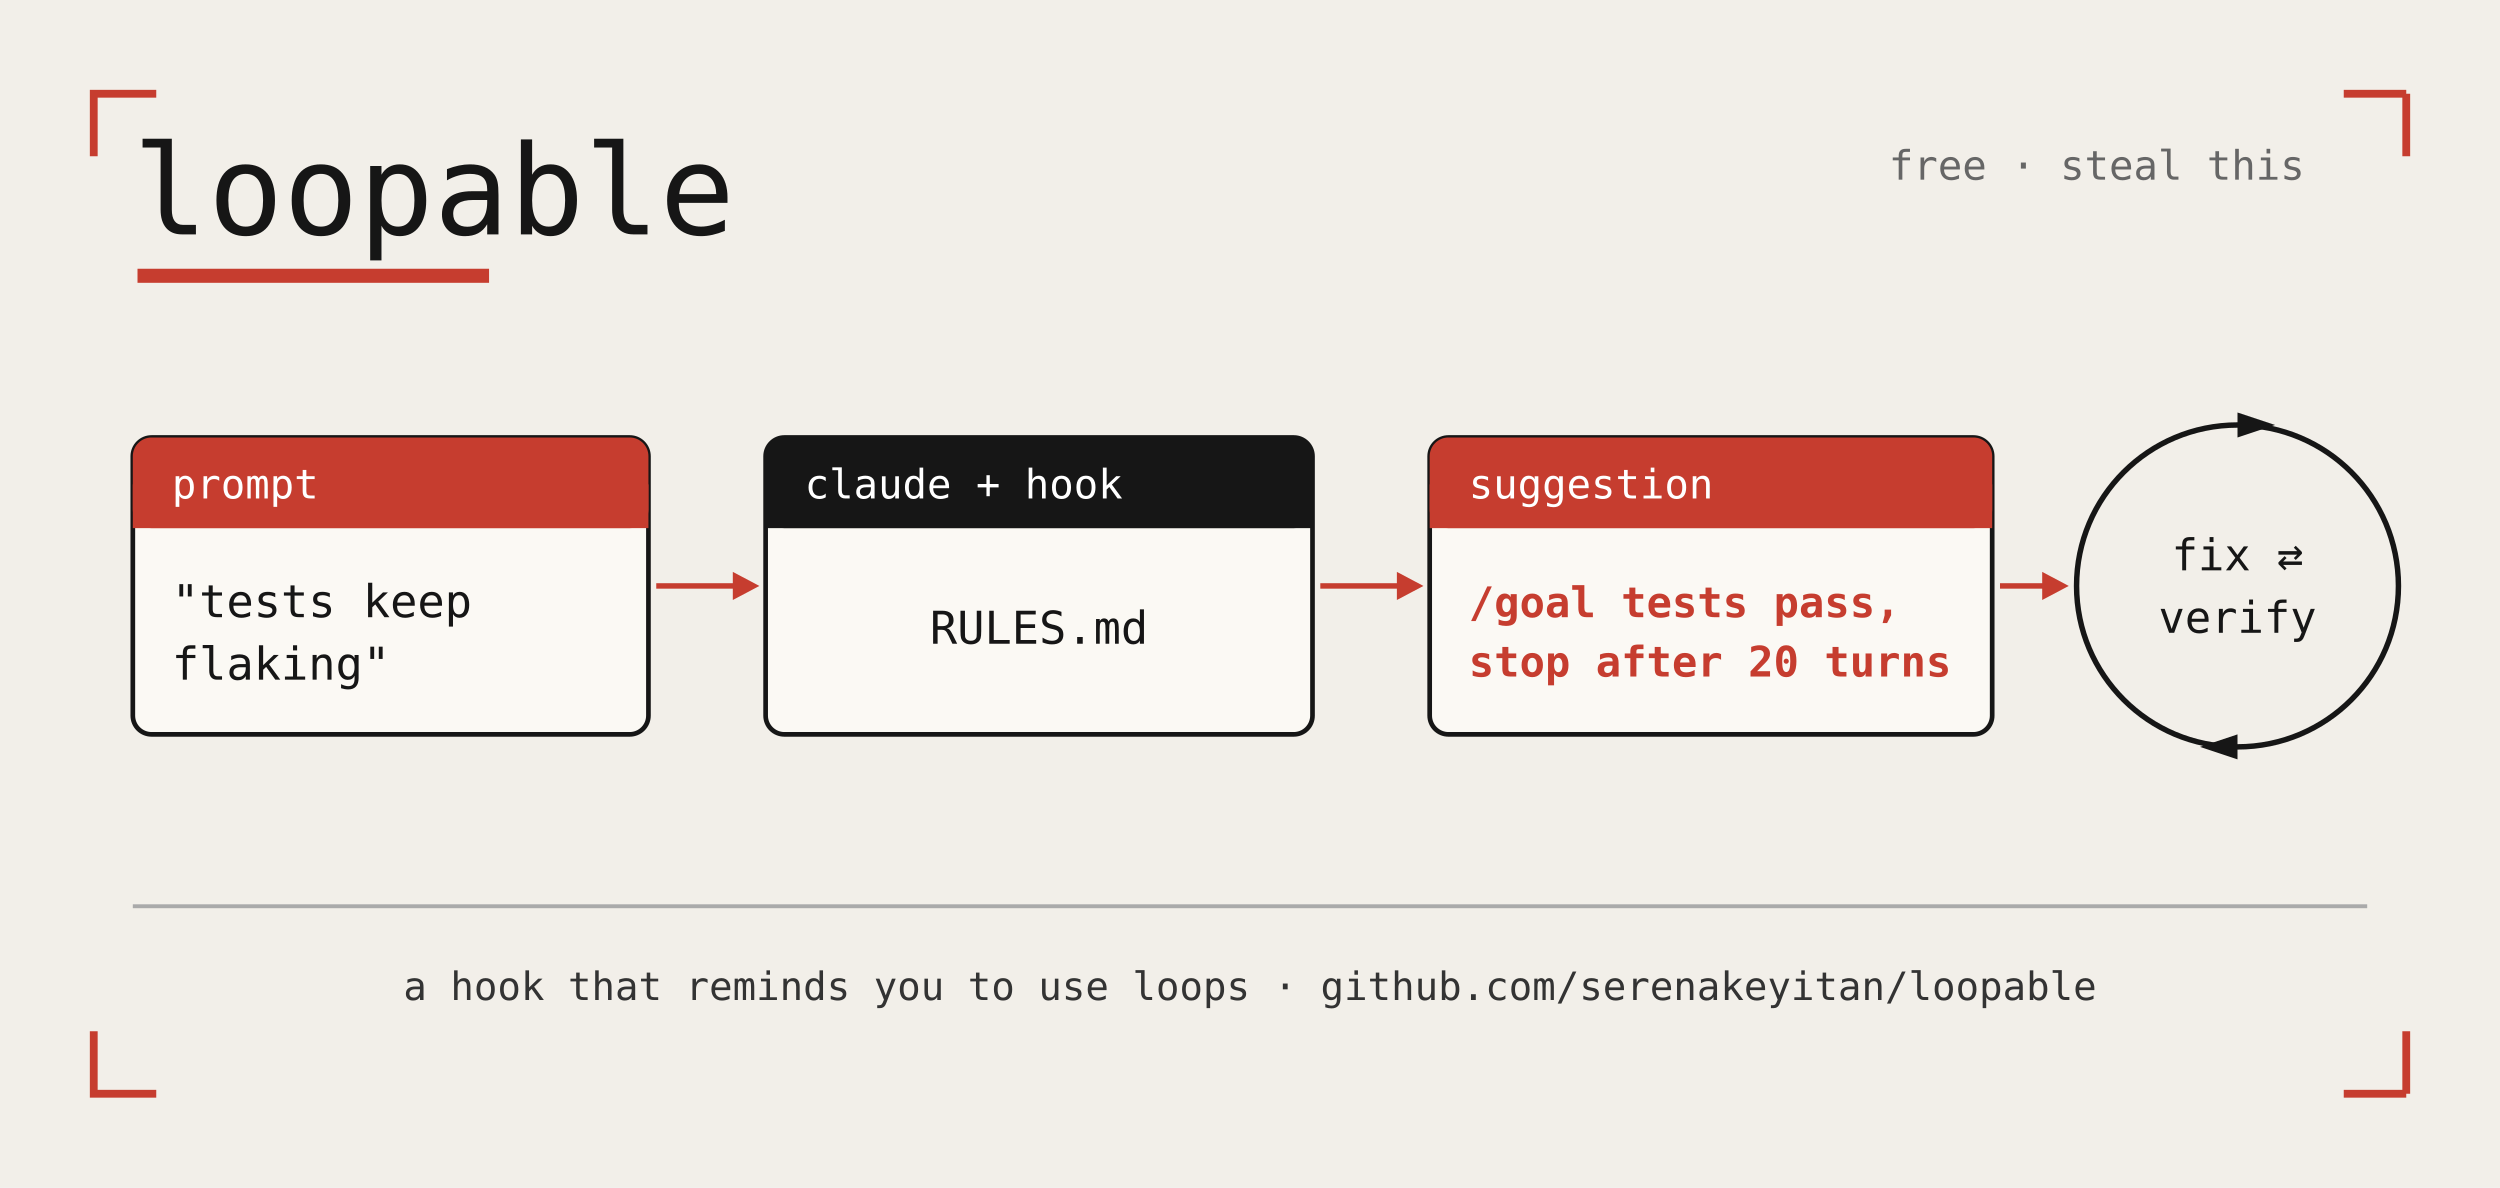
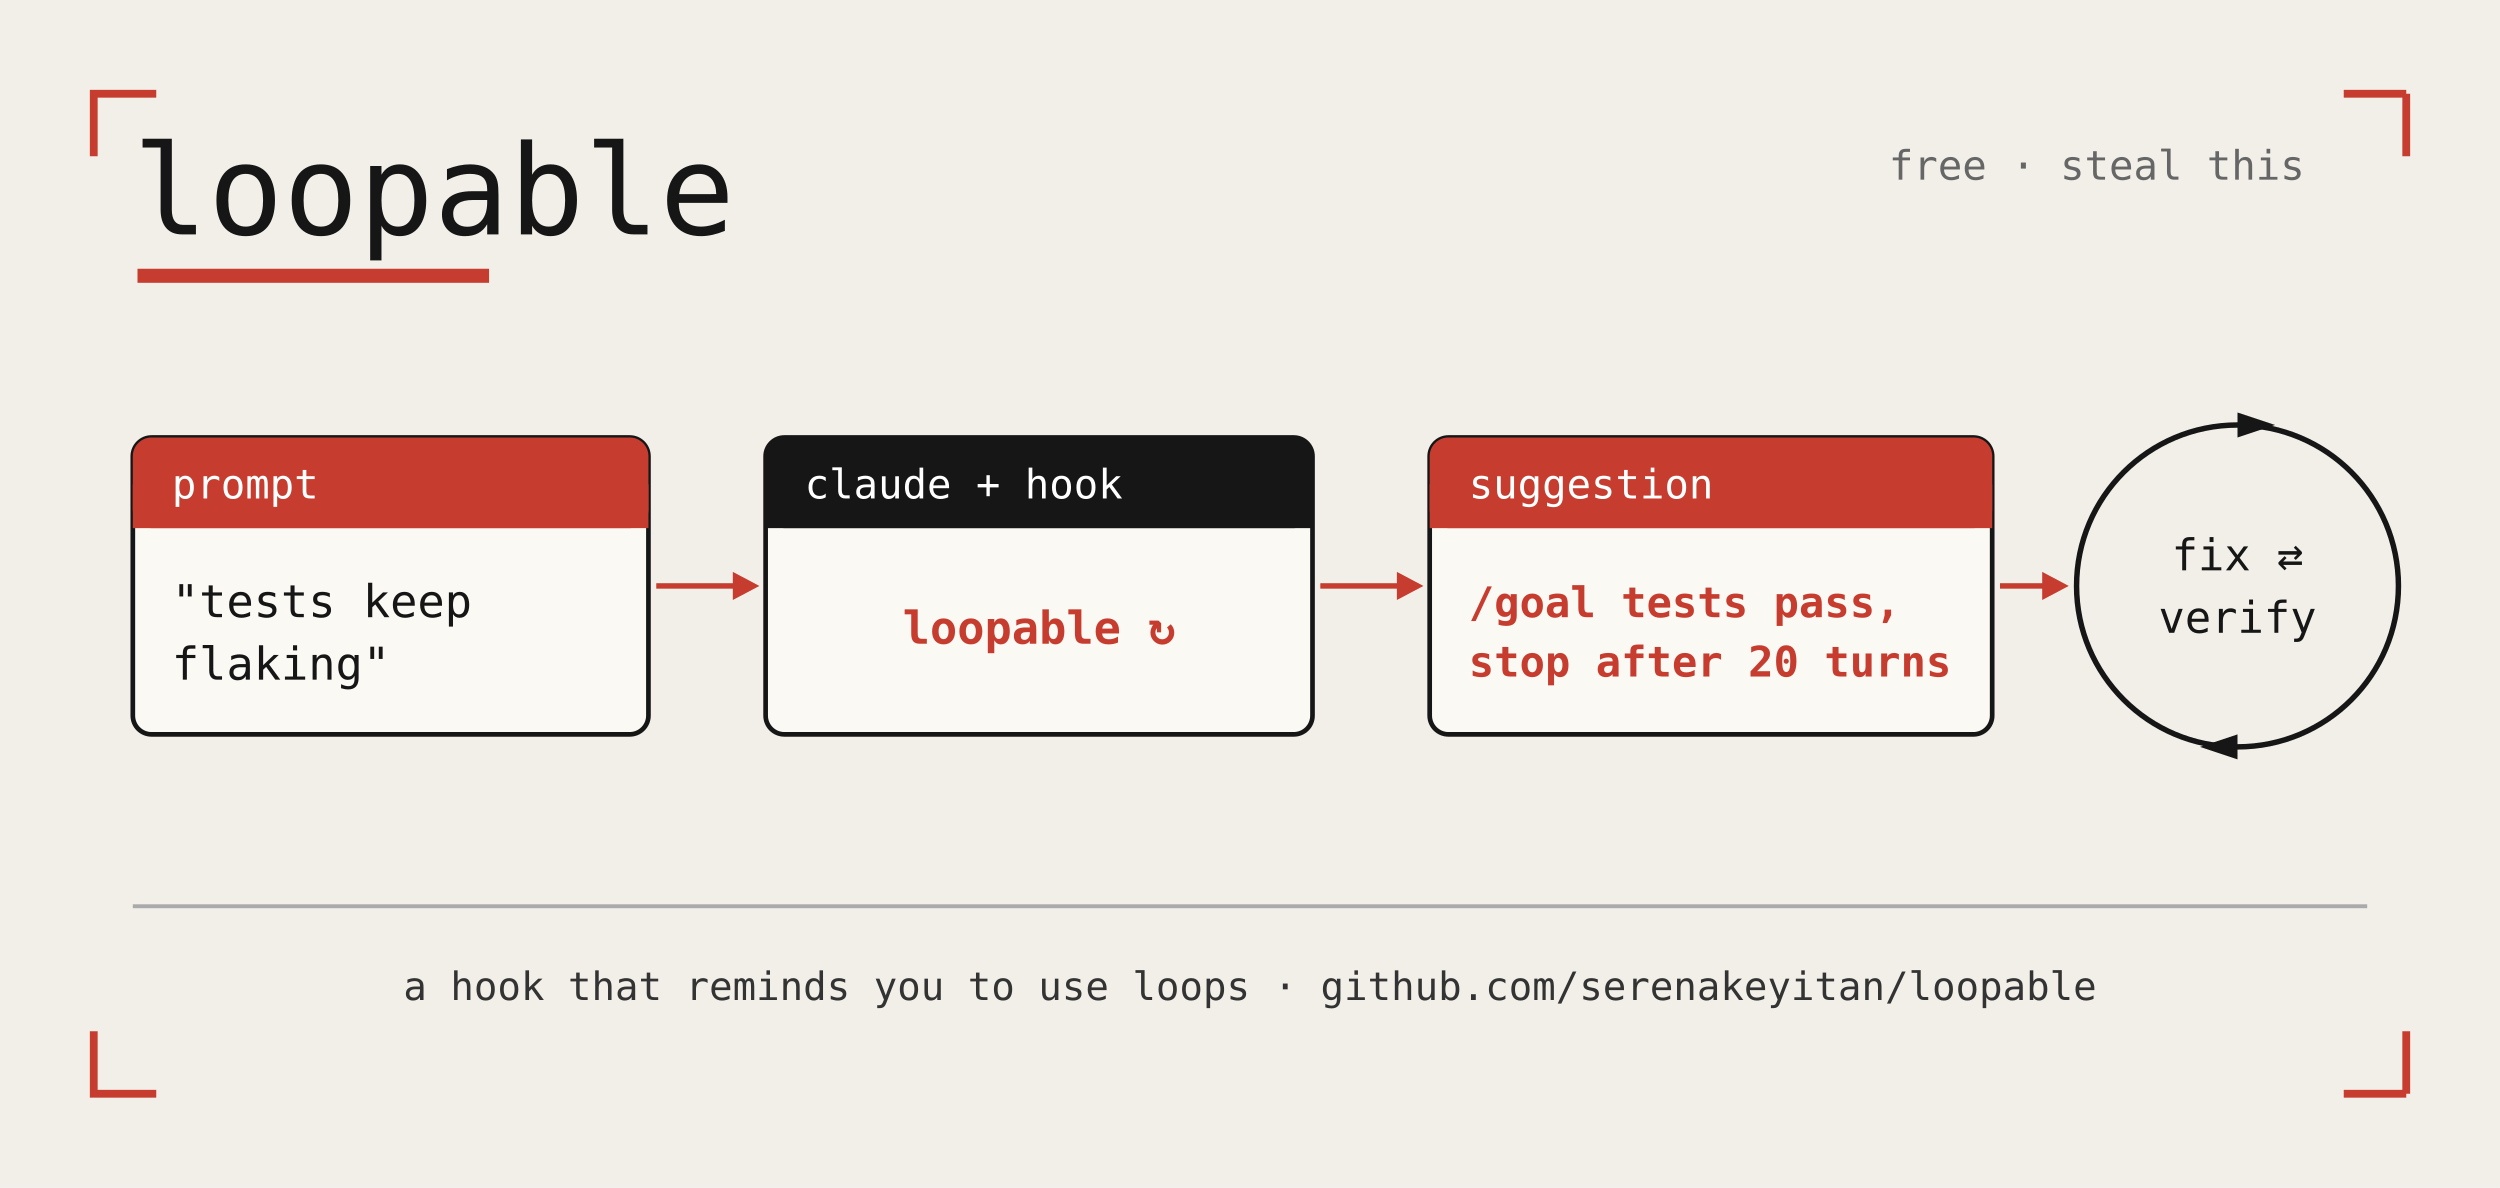
<svg xmlns="http://www.w3.org/2000/svg" viewBox="0 0 1600 760" font-family="ui-monospace, 'SF Mono', Menlo, monospace">
  <rect x="0" y="0" width="1600" height="760" fill="#f2efe9" />
  <path d="M60 100 v-40 h40" fill="none" stroke="#c63d2f" stroke-width="5" />
  <path d="M1540 60 h-40 M1540 60 v40" fill="none" stroke="#c63d2f" stroke-width="5" />
  <path d="M60 660 v40 h40" fill="none" stroke="#c63d2f" stroke-width="5" />
  <path d="M1540 700 h-40 M1540 700 v-40" fill="none" stroke="#c63d2f" stroke-width="5" />
  <text x="85" y="150" font-size="80" fill="#161616">loopable</text>
  <rect x="88" y="172" width="225" height="9" fill="#c63d2f" />
  <text x="1475" y="115" font-size="26" fill="#666" text-anchor="end">free · steal this</text>
  <rect x="85" y="280" width="330" height="190" rx="12" fill="#fbf9f4" stroke="#161616" stroke-width="3" />
  <rect x="85" y="280" width="330" height="58" rx="12" fill="#c63d2f" />
  <rect x="85" y="310" width="330" height="28" fill="#c63d2f" />
  <text x="110" y="319" font-size="26" fill="#fff">prompt</text>
  <text x="110" y="395" font-size="29" fill="#161616">"tests keep</text>
  <text x="110" y="435" font-size="29" fill="#161616"> flaking"</text>
  <line x1="420" y1="375" x2="478" y2="375" stroke="#c63d2f" stroke-width="3.5" />
  <path d="M486 375 l-17 -9 v18 z" fill="#c63d2f" />
  <rect x="490" y="280" width="350" height="190" rx="12" fill="#fbf9f4" stroke="#161616" stroke-width="3" />
  <rect x="490" y="280" width="350" height="58" rx="12" fill="#161616" />
  <rect x="490" y="310" width="350" height="28" fill="#161616" />
  <text x="515" y="319" font-size="26" fill="#fff">claude + hook</text>
-   <text x="665" y="412" font-size="29" fill="#161616" text-anchor="middle">RULES.md</text>
+   <text x="665" y="412" font-size="29" fill="#c63d2f" font-weight="bold" text-anchor="middle">loopable ↻</text>
  <line x1="845" y1="375" x2="903" y2="375" stroke="#c63d2f" stroke-width="3.5" />
  <path d="M911 375 l-17 -9 v18 z" fill="#c63d2f" />
  <rect x="915" y="280" width="360" height="190" rx="12" fill="#fbf9f4" stroke="#161616" stroke-width="3" />
  <rect x="915" y="280" width="360" height="58" rx="12" fill="#c63d2f" />
  <rect x="915" y="310" width="360" height="28" fill="#c63d2f" />
  <text x="940" y="319" font-size="26" fill="#fff">suggestion</text>
  <text x="940" y="395" font-size="27" font-weight="bold" fill="#c63d2f">/goal tests pass,</text>
  <text x="940" y="433" font-size="27" font-weight="bold" fill="#c63d2f">stop after 20 turns</text>
  <line x1="1280" y1="375" x2="1316" y2="375" stroke="#c63d2f" stroke-width="3.5" />
  <path d="M1324 375 l-17 -9 v18 z" fill="#c63d2f" />
  <circle cx="1432" cy="375" r="103" fill="none" stroke="#161616" stroke-width="3.5" />
  <polygon points="1432,264 1456,272 1432,280" fill="#161616" />
  <polygon points="1432,470 1408,478 1432,486" fill="#161616" />
  <text x="1432" y="365" font-size="28" fill="#161616" text-anchor="middle">fix ⇄</text>
  <text x="1432" y="405" font-size="28" fill="#161616" text-anchor="middle">verify</text>
  <line x1="85" y1="580" x2="1515" y2="580" stroke="#aaa" stroke-width="2.5" />
  <text x="800" y="640" font-size="25" fill="#333" text-anchor="middle">a hook that reminds you to use loops · github.com/serenakeyitan/loopable</text>
</svg>
